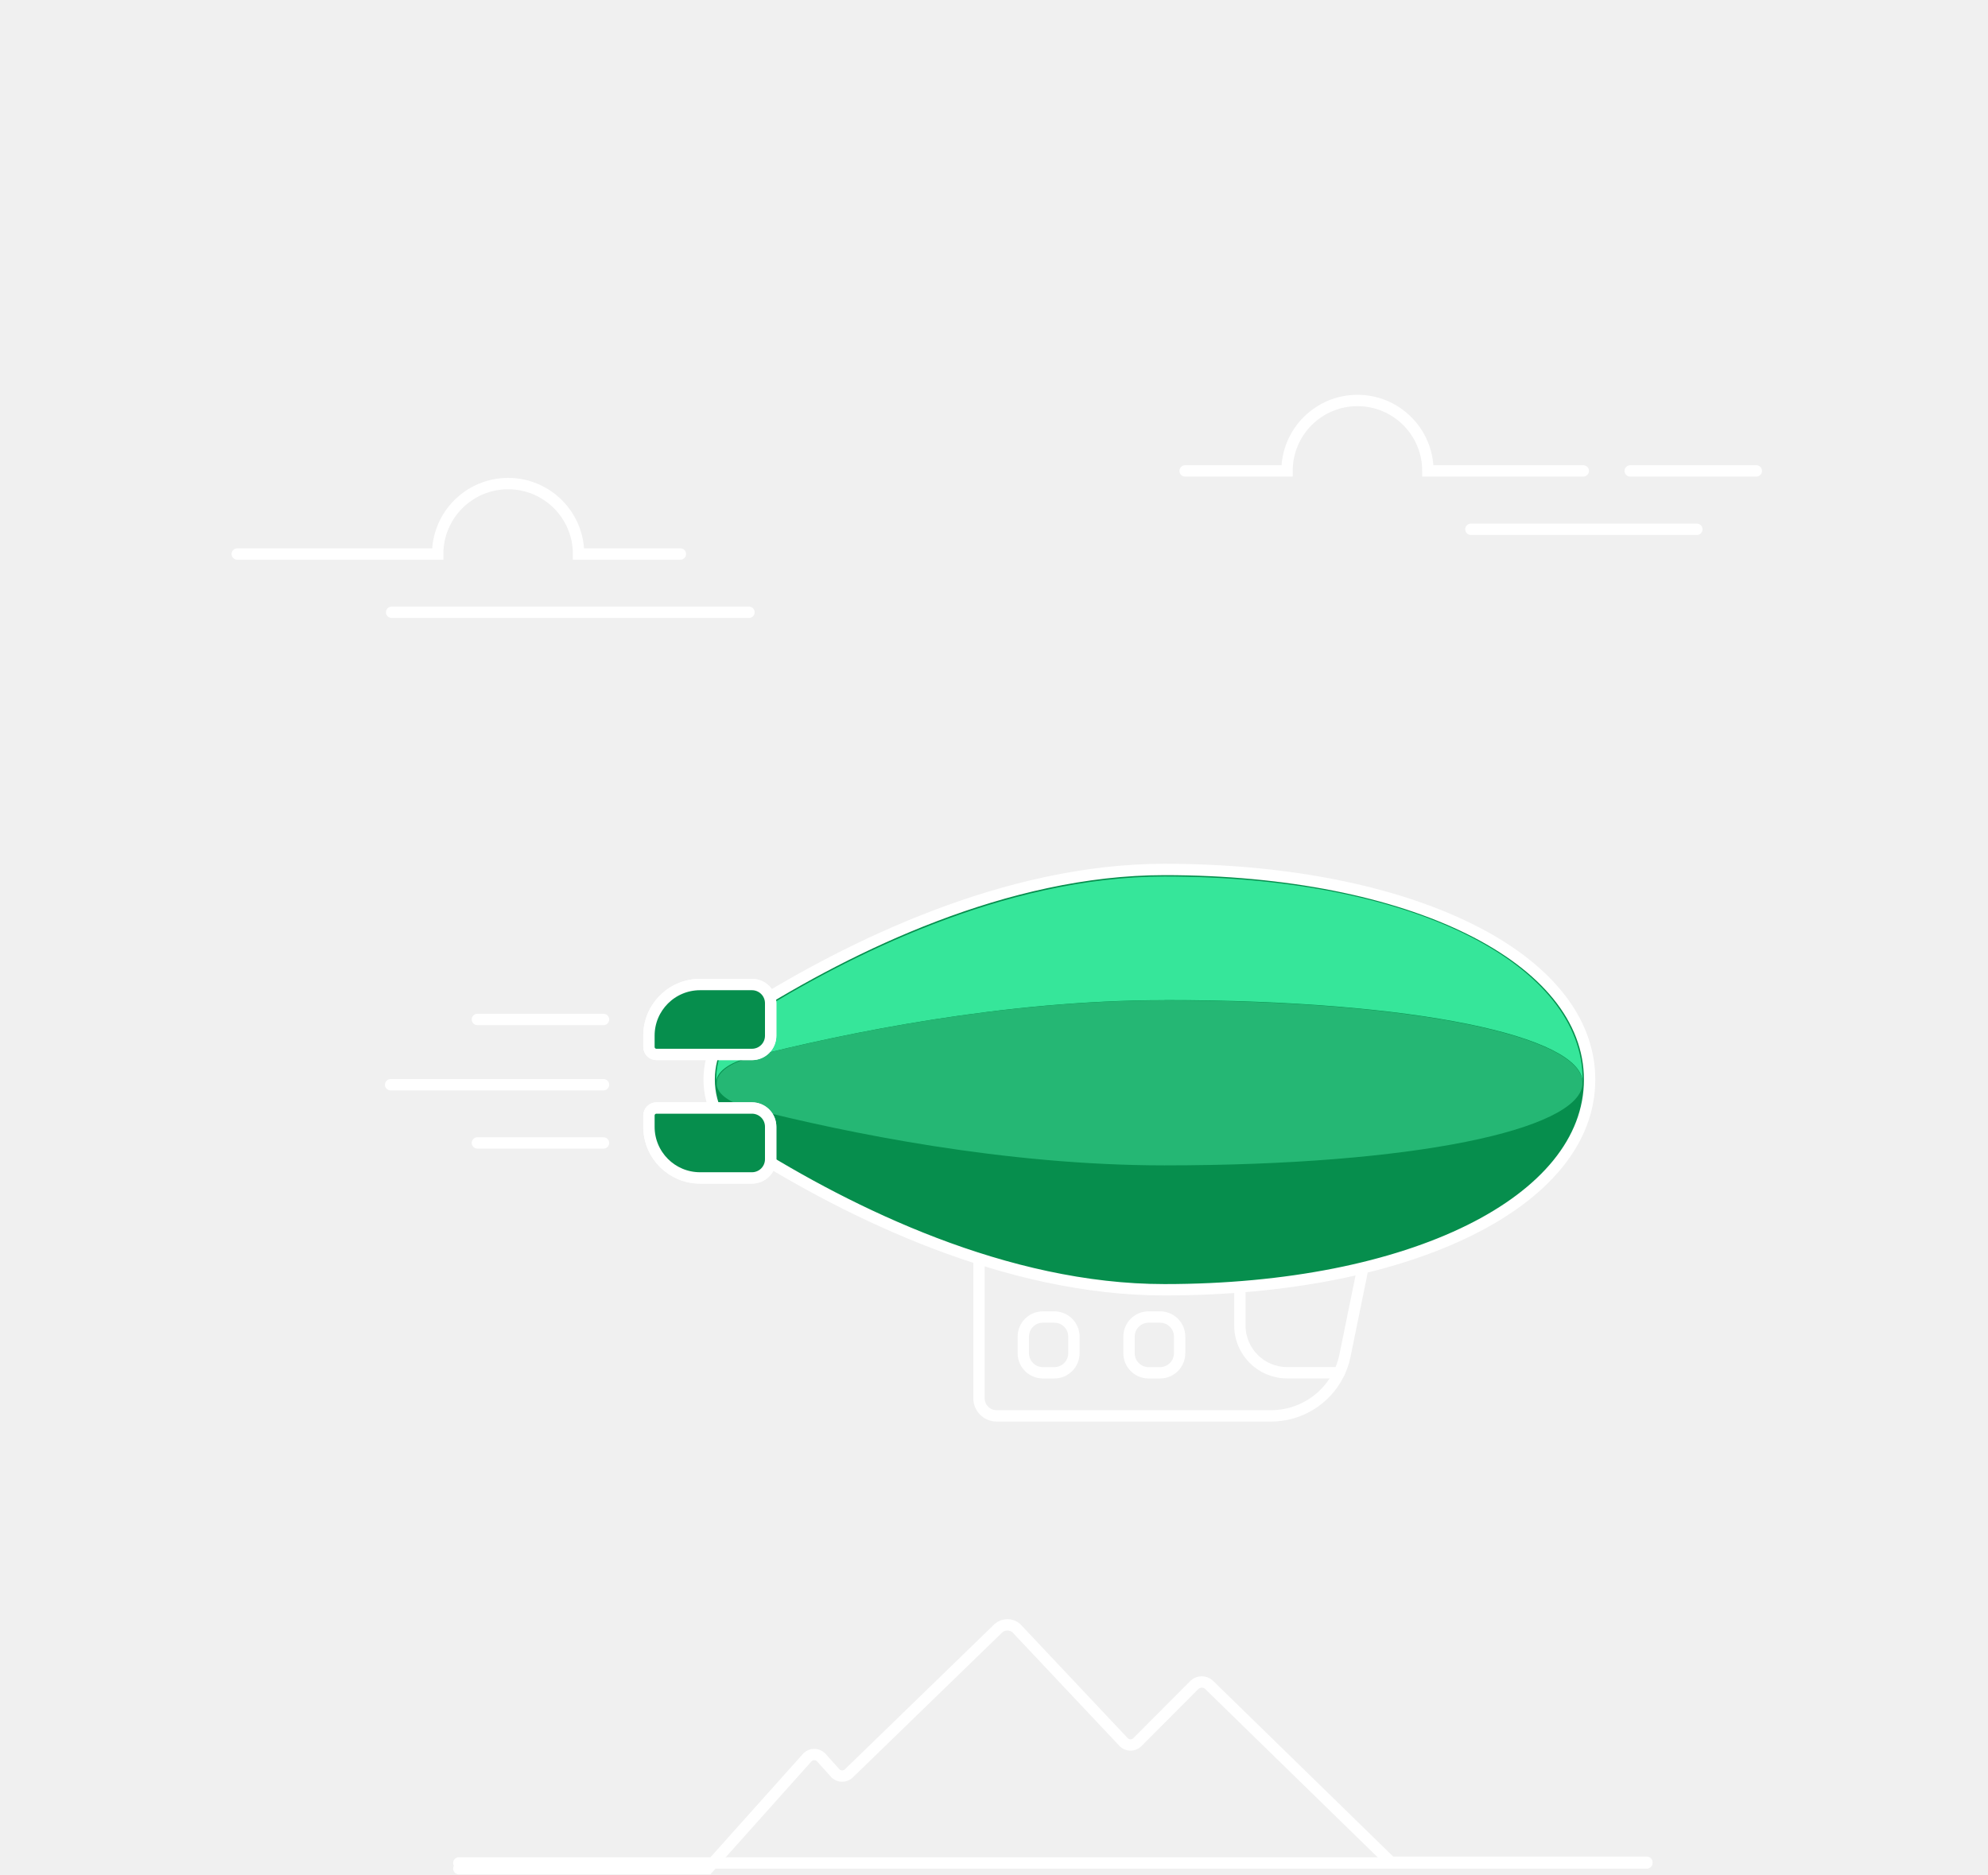
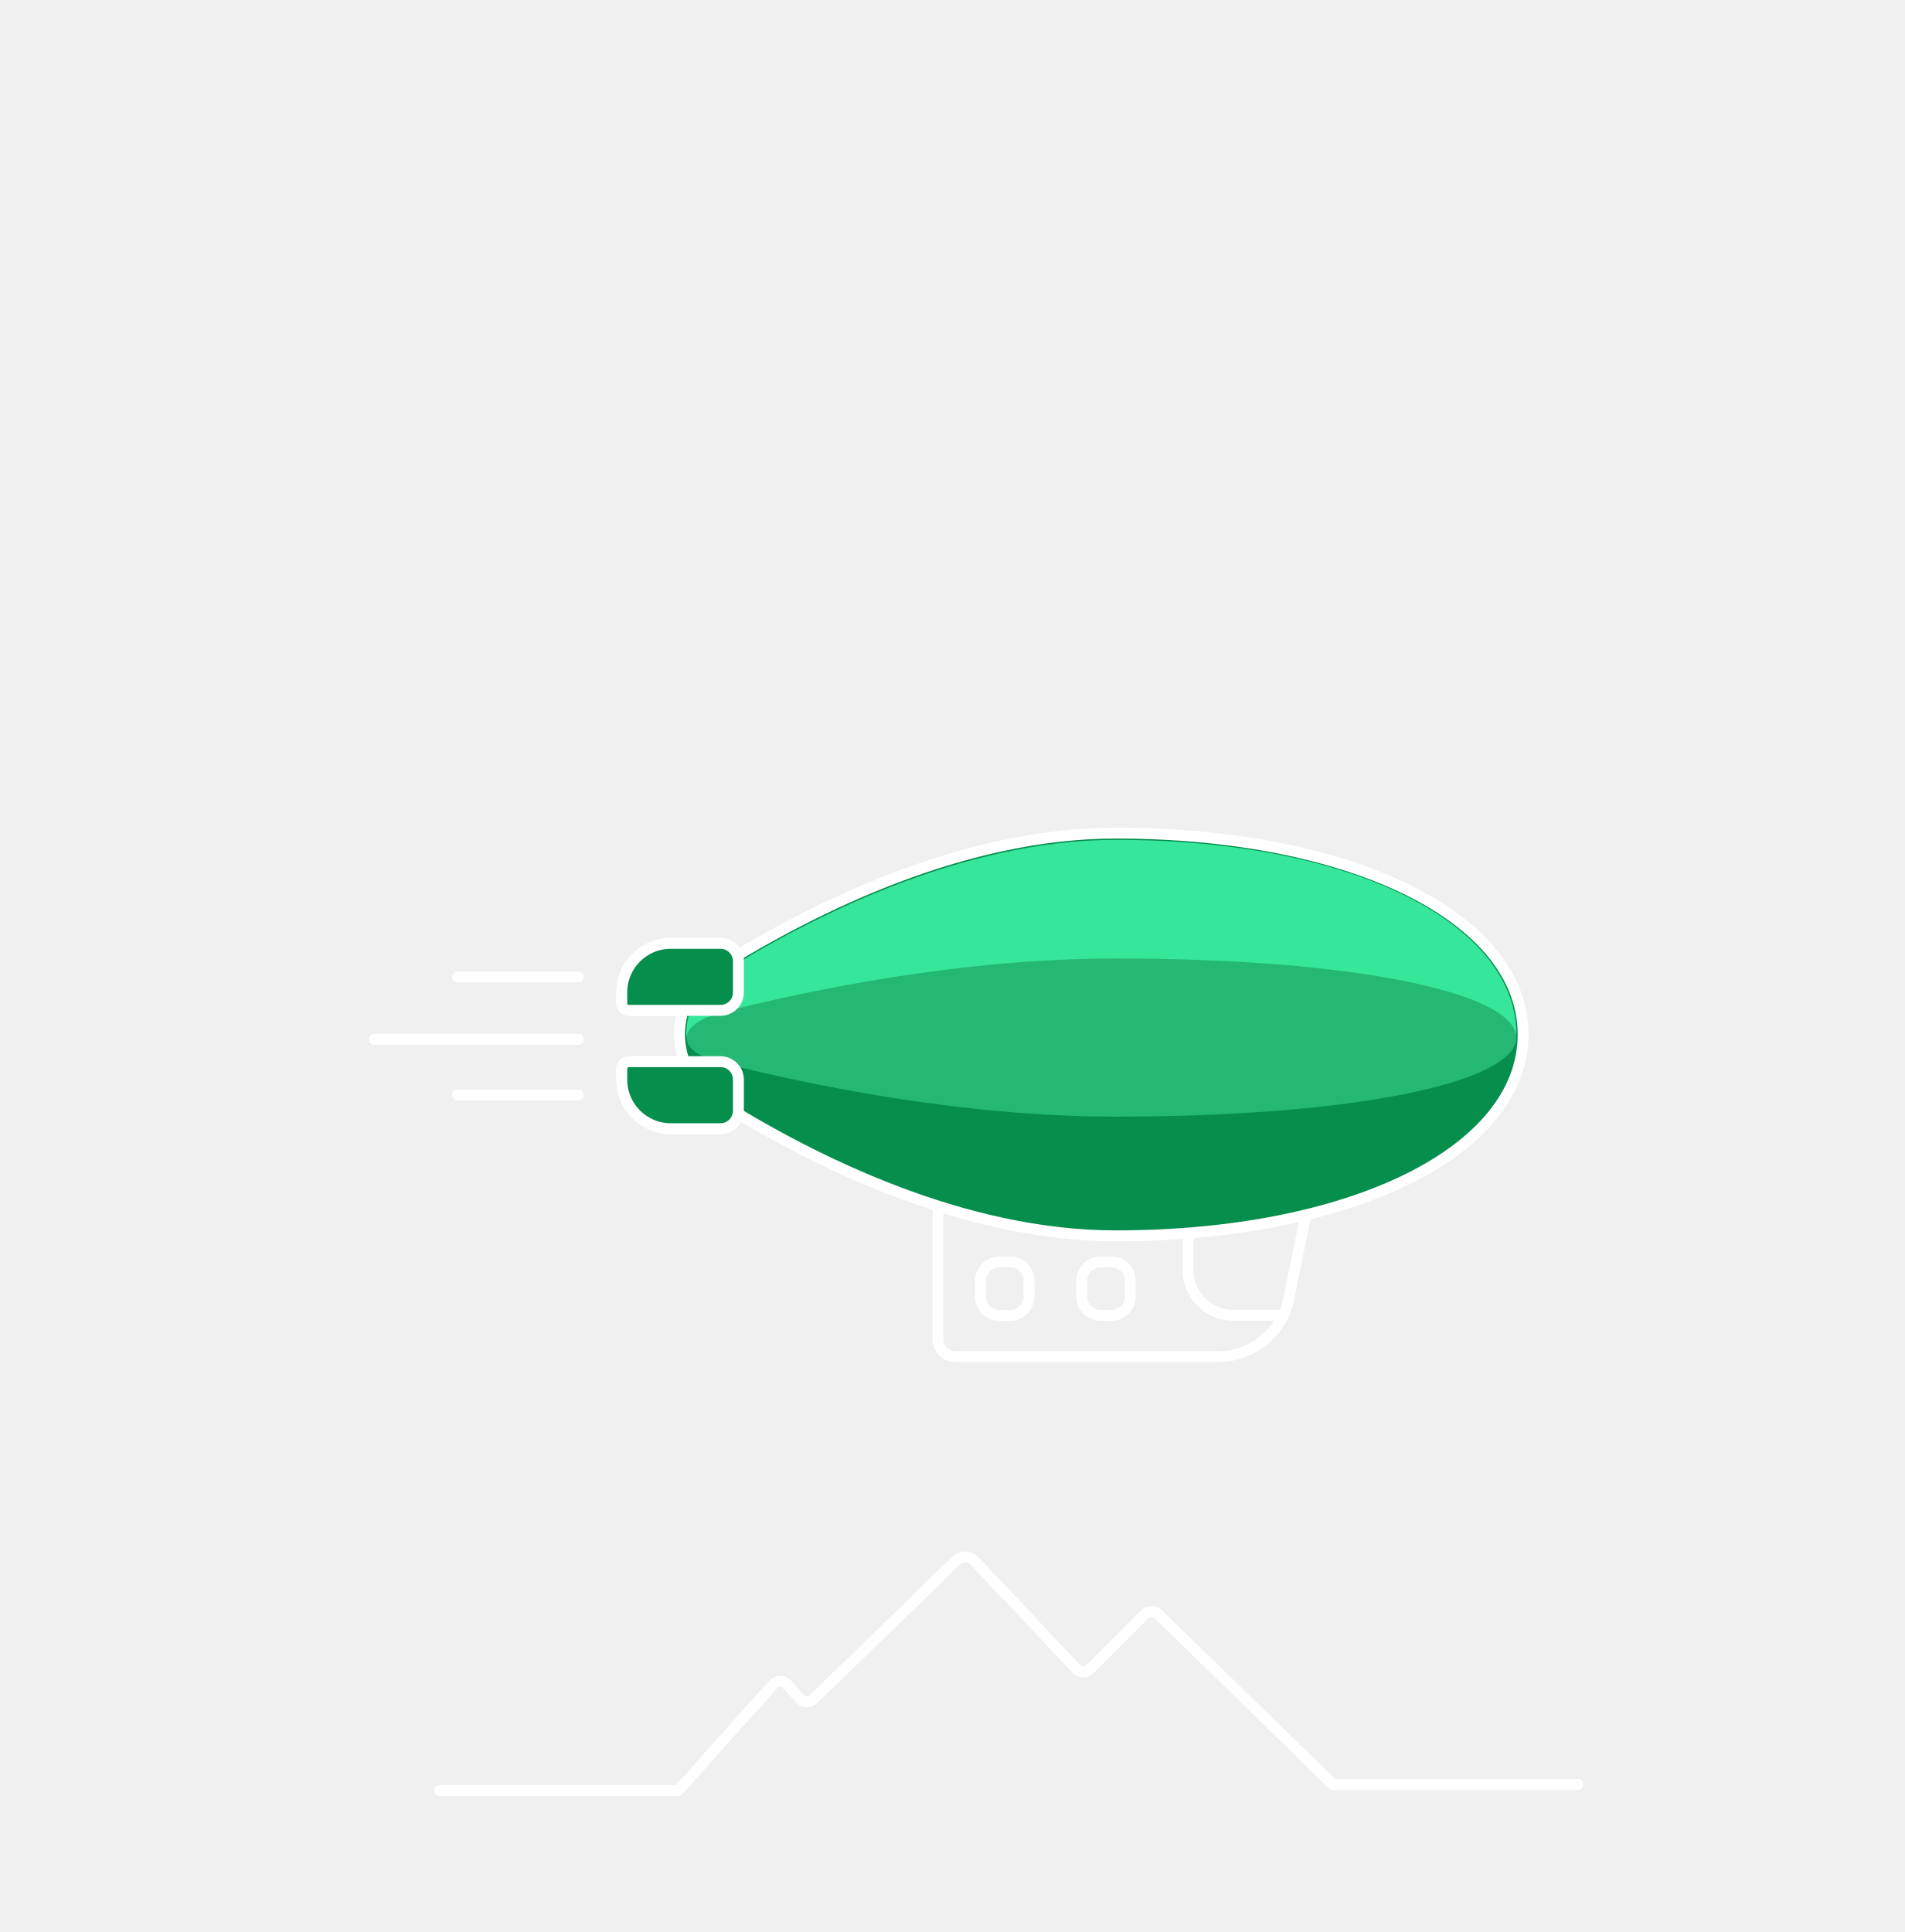
- <svg xmlns="http://www.w3.org/2000/svg" viewBox="0 0 350 330">
+ <svg xmlns="http://www.w3.org/2000/svg" viewBox="0 0 350 355" preserveAspectRatio="xMidYMin">
  <g>
-     <path d="M175.44,249.28h48.36a13.27,13.27,0,0,0,13-10.65l3.74-18.32H172.36v25.89A3.09,3.09,0,0,0,175.44,249.28Z" fill="none" stroke="#fff" stroke-linecap="round" stroke-linejoin="round" stroke-width="2" />
-     <path d="M235.79,241.69h-9.22a8.31,8.31,0,0,1-8.28-8.31V220.31" fill="none" stroke="#fff" stroke-linecap="round" stroke-miterlimit="10" stroke-width="2" />
-     <path d="M204.25,231.88h-2.05a3.45,3.45,0,0,0-3.43,3.45v2.92a3.45,3.45,0,0,0,3.43,3.45h2.05a3.45,3.45,0,0,0,3.43-3.45v-2.92A3.44,3.44,0,0,0,204.25,231.88Z" fill="none" stroke="#fff" stroke-linecap="round" stroke-linejoin="round" stroke-width="2" />
-     <path d="M185.64,231.88h-2.05a3.45,3.45,0,0,0-3.43,3.45v2.92a3.45,3.45,0,0,0,3.43,3.45h2.05a3.45,3.45,0,0,0,3.43-3.45v-2.92A3.45,3.45,0,0,0,185.64,231.88Z" fill="none" stroke="#fff" stroke-linecap="round" stroke-linejoin="round" stroke-width="2" />
+     <animate attributeType="CSS" attributeName="opacity" values="1; 0" keyTimes="0; 1" dur="0.3s" fill="freeze" begin="start.begin + 2.5s" />
+     <g>
+       <animateTransform attributeName="transform" type="scale" values="1 1; 1 0.98; 1 1" dur="1s" repeatCount="3" fill="freeze" begin="0s" id="start" />
+       <path d="M175.44,249.28h48.36a13.27,13.27,0,0,0,13-10.65l3.74-18.32H172.36v25.89A3.09,3.09,0,0,0,175.44,249.28Z" fill="none" stroke="#fff" stroke-linecap="round" stroke-linejoin="round" stroke-width="2" />
+       <path d="M235.79,241.69h-9.22a8.31,8.31,0,0,1-8.28-8.31V220.31" fill="none" stroke="#fff" stroke-linecap="round" stroke-miterlimit="10" stroke-width="2" />
+       <path d="M185.64,231.88h-2.05a3.45,3.45,0,0,0-3.43,3.45v2.92a3.45,3.45,0,0,0,3.43,3.45h2.05a3.45,3.45,0,0,0,3.43-3.45v-2.92A3.45,3.45,0,0,0,185.64,231.88Z" fill="none" stroke="#fff" stroke-linecap="round" stroke-linejoin="round" stroke-width="2" />
+     </g>
+     <g>
+       <animateTransform attributeName="transform" type="translate" values="0 0; 0 -3; 0 0; 0 3; 0 0" dur="2s" repeatCount="2" begin="start.begin" />
+       <path d="M123.23,173.34h9.16a3.29,3.29,0,0,1,3.29,3.3v5.71a3.29,3.29,0,0,1-3.29,3.3H115.57a1.32,1.32,0,0,1-1.32-1.32v-2a9,9,0,0,1,9-9" fill="#068e4d" />
+       <path d="M123.23,173.34h9.16a3.29,3.29,0,0,1,3.29,3.3v5.71a3.29,3.29,0,0,1-3.29,3.3H115.57a1.32,1.32,0,0,1-1.32-1.32v-2A9,9,0,0,1,123.23,173.34Z" fill="none" stroke="#fff" stroke-linecap="round" stroke-linejoin="round" stroke-width="2" />
+       <path d="M123.23,207.39h9.16a3.29,3.29,0,0,0,3.29-3.3v-5.71a3.29,3.29,0,0,0-3.29-3.3H115.57a1.32,1.32,0,0,0-1.32,1.32v2a9,9,0,0,0,9,9" fill="#068e4d" />
+       <path d="M123.23,207.39h9.16a3.29,3.29,0,0,0,3.29-3.3v-5.71a3.29,3.29,0,0,0-3.29-3.3H115.57a1.32,1.32,0,0,0-1.32,1.32v2A9,9,0,0,0,123.23,207.39Z" fill="none" stroke="#fff" stroke-linecap="round" stroke-linejoin="round" stroke-width="2" />
+     </g>
    <path d="M205,227.08c43.38,0,74.86-15.55,74.86-37s-31.48-37-74.86-37c-27.94,0-55.36,13.53-73.46,24.87a14.3,14.3,0,0,0,0,24.21c18.09,11.33,45.52,24.87,73.46,24.87" fill="#068e4d" />
    <path d="M205,227.08c43.38,0,74.86-15.55,74.86-37s-31.48-37-74.86-37c-27.94,0-55.36,13.53-73.46,24.87a14.3,14.3,0,0,0,0,24.21C149.63,213.54,177.06,227.08,205,227.08Z" fill="none" stroke="#fff" stroke-width="2" />
-     <path d="M205,176.09c-28.23,0-56.07,5.76-72.81,10-3.95,1-6,2.66-6.08,4.34A12.93,12.93,0,0,1,132.18,179c16.74-10.5,44.58-24.68,72.81-24.68,44.81,0,73.64,16,73.64,35.75,0,0.12,0,.24,0,0.37-0.37-7.95-29.1-14.37-73.63-14.37" fill="#36e69a" />
+     <path d="M127.612 183.901C126.546 185.908 126.028 188.159 126.11 190.43C126.11 190.3 278.63 190.19 278.63 190.07C278.63 170.32 249.8 154.32 204.99 154.32C176.76 154.32 148.92 168.5 132.18 179C130.253 180.204 128.678 181.894 127.612 183.901Z" fill="#36E69A" />
    <path d="M132.18,195.12c16.74,4.27,44.58,10,72.81,10,44.14,0,72.75-6.32,73.6-14.18-0.86,19.34-29.45,34.86-73.6,34.86-28.23,0-56.07-14.19-72.81-24.68a12.88,12.88,0,0,1-6-10.18c0.26,1.61,2.26,3.18,6,4.14" fill="#068e4d" />
-     <path d="M132.18,186.12c16.74-4.27,44.58-10,72.81-10,44.53,0,73.26,6.43,73.61,14.38,0,0.17,0,.34,0,0.51-0.85,7.86-29.45,14.17-73.6,14.17-28.23,0-56.07-5.76-72.81-10-3.79-1-5.79-2.53-6-4.13l0-.51c0.13-1.69,2.15-3.36,6.1-4.37" fill="#25b774" />
-     <path d="M123.23,173.34h9.16a3.29,3.29,0,0,1,3.29,3.3v5.71a3.29,3.29,0,0,1-3.29,3.3H115.57a1.32,1.32,0,0,1-1.32-1.32v-2a9,9,0,0,1,9-9" fill="#068e4d" />
-     <path d="M123.23,173.34h9.16a3.29,3.29,0,0,1,3.29,3.3v5.71a3.29,3.29,0,0,1-3.29,3.3H115.57a1.32,1.32,0,0,1-1.32-1.32v-2A9,9,0,0,1,123.23,173.34Z" fill="none" stroke="#fff" stroke-linecap="round" stroke-linejoin="round" stroke-width="2" />
-     <path d="M123.23,207.39h9.16a3.29,3.29,0,0,0,3.29-3.3v-5.71a3.29,3.29,0,0,0-3.29-3.3H115.57a1.32,1.32,0,0,0-1.32,1.32v2a9,9,0,0,0,9,9" fill="#068e4d" />
-     <path d="M123.23,207.39h9.16a3.29,3.29,0,0,0,3.29-3.3v-5.71a3.29,3.29,0,0,0-3.29-3.3H115.57a1.32,1.32,0,0,0-1.32,1.32v2A9,9,0,0,0,123.23,207.39Z" fill="none" stroke="#fff" stroke-linecap="round" stroke-linejoin="round" stroke-width="2" />
-     <path d="M123.23,173.34h9.16a3.29,3.29,0,0,1,3.29,3.3v5.71a3.29,3.29,0,0,1-3.29,3.3H115.57a1.32,1.32,0,0,1-1.32-1.32v-2a9,9,0,0,1,9-9" fill="#068e4d" />
-     <path d="M123.23,173.34h9.16a3.29,3.29,0,0,1,3.29,3.3v5.71a3.29,3.29,0,0,1-3.29,3.3H115.57a1.32,1.32,0,0,1-1.32-1.32v-2A9,9,0,0,1,123.23,173.34Z" fill="none" stroke="#fff" stroke-linecap="round" stroke-linejoin="round" stroke-width="2" />
-     <path d="M123.23,207.39h9.16a3.29,3.29,0,0,0,3.29-3.3v-5.71a3.29,3.29,0,0,0-3.29-3.3H115.57a1.32,1.32,0,0,0-1.32,1.32v2a9,9,0,0,0,9,9" fill="#068e4d" />
-     <path d="M123.23,207.39h9.16a3.29,3.29,0,0,0,3.29-3.3v-5.71a3.29,3.29,0,0,0-3.29-3.3H115.57a1.32,1.32,0,0,0-1.32,1.32v2A9,9,0,0,0,123.23,207.39Z" fill="none" stroke="#fff" stroke-linecap="round" stroke-linejoin="round" stroke-width="2" />
+     <path d="M132.18 186.12C148.92 181.85 176.76 176.12 204.99 176.12C249.52 176.12 278.25 182.55 278.6 190.5C278.6 190.67 278.6 190.84 278.6 191.01C277.75 198.87 249.15 205.18 205 205.18C176.77 205.18 148.93 199.42 132.19 195.18C128.4 194.18 126.4 192.65 126.19 191.05V190.54C126.32 188.85 128.34 187.18 132.29 186.17" fill="#25b774">
+       <animate begin="start.begin" repeatCount="2" attributeName="d" dur="2s" values="         M132.18 186.12C148.92 181.85 176.76 176.12 204.99 176.12C249.52 176.12 278.25 182.55 278.6 190.5C278.6 190.67 278.6 190.84 278.6 191.01C277.75 198.87 249.15 205.18 205 205.18C176.77 205.18 148.93 199.42 132.19 195.18C128.4 194.18 126.4 192.65 126.19 191.05V190.54C126.32 188.85 128.34 187.18 132.29 186.17;         M132.18 186.12C148.92 181.85 176.77 181.5 205 181.5C249.53 181.5 278.25 182.55 278.6 190.5C278.6 190.67 278.6 190.84 278.6 191.01C277.75 198.87 249.15 207.5 205 207.5C176.77 207.5 148.93 199.42 132.19 195.18C128.4 194.18 126.4 192.65 126.19 191.05V190.54C126.32 188.85 128.34 187.18 132.29 186.17;         M132.18 186.12C148.92 181.85 176.76 176.12 204.99 176.12C249.52 176.12 278.25 182.55 278.6 190.5C278.6 190.67 278.6 190.84 278.6 191.01C277.75 198.87 249.15 205.18 205 205.18C176.77 205.18 148.93 199.42 132.19 195.18C128.4 194.18 126.4 192.65 126.19 191.05V190.54C126.32 188.85 128.34 187.18 132.29 186.17;         M132.18 186.12C148.92 181.85 176.77 172 205 172C249.53 172 278.25 182.55 278.6 190.5C278.6 190.67 278.6 190.84 278.6 191.01C277.75 198.87 249.15 200.5 205 200.5C176.77 200.5 148.93 199.42 132.19 195.18C128.4 194.18 126.4 192.65 126.19 191.05V190.54C126.32 188.85 128.34 187.18 132.29 186.17;         M132.18 186.12C148.92 181.85 176.76 176.12 204.99 176.12C249.52 176.12 278.25 182.55 278.6 190.5C278.6 190.67 278.6 190.84 278.6 191.01C277.75 198.87 249.15 205.18 205 205.18C176.77 205.18 148.93 199.42 132.19 195.18C128.4 194.18 126.4 192.65 126.19 191.05V190.54C126.32 188.85 128.34 187.18 132.29 186.17         " />
+     </path>
+     <g>
+       <animateTransform attributeName="transform" type="translate" values="0 0; 0 3; 0 0; 0 -3; 0 0" dur="2s" begin="start.begin" repeatCount="2" />
+       <path d="M123.23,173.34h9.16a3.29,3.29,0,0,1,3.29,3.3v5.71a3.29,3.29,0,0,1-3.29,3.3H115.57a1.32,1.32,0,0,1-1.32-1.32v-2a9,9,0,0,1,9-9" fill="#068e4d" />
+       <path d="M123.23,173.34h9.16a3.29,3.29,0,0,1,3.29,3.3v5.71a3.29,3.29,0,0,1-3.29,3.3H115.57a1.32,1.32,0,0,1-1.32-1.32v-2A9,9,0,0,1,123.23,173.34Z" fill="none" stroke="#fff" stroke-linecap="round" stroke-linejoin="round" stroke-width="2" />
+       <path d="M123.23,207.39h9.16a3.29,3.29,0,0,0,3.29-3.3v-5.71a3.29,3.29,0,0,0-3.29-3.3H115.57a1.32,1.32,0,0,0-1.32,1.32v2a9,9,0,0,0,9,9" fill="#068e4d" />
+       <path d="M123.23,207.39h9.16a3.29,3.29,0,0,0,3.29-3.3v-5.71a3.29,3.29,0,0,0-3.29-3.3H115.57a1.32,1.32,0,0,0-1.32,1.32v2A9,9,0,0,0,123.23,207.39Z" fill="none" stroke="#fff" stroke-linecap="round" stroke-linejoin="round" stroke-width="2" />
+     </g>
+     <line x1="106.25" y1="179.49" x2="84.05" y2="179.49" fill="none" stroke="#fff" stroke-linecap="round" stroke-miterlimit="10" stroke-width="2">
+       <animate repeatCount="indefinite" attributeName="x2" dur="0.4s" begin="start.begin" values="84.05; 88; 84.05" />
+     </line>
+     <line x1="106.25" y1="201.23" x2="84.05" y2="201.23" fill="none" stroke="#fff" stroke-linecap="round" stroke-miterlimit="10" stroke-width="2">
+       <animate repeatCount="indefinite" attributeName="x2" dur="0.4s" begin="start.begin" values="84.05; 90; 84.05" />
+     </line>
+     <line x1="106.25" y1="190.98" x2="68.77" y2="190.98" fill="none" stroke="#fff" stroke-linecap="round" stroke-miterlimit="10" stroke-width="2">
+       <animate repeatCount="indefinite" attributeName="x2" dur="0.5s" begin="start.begin" values="68.77; 75; 68.77" />
+     </line>
  </g>
-   <line x1="68.95" y1="107.8" x2="131.86" y2="107.8" fill="none" stroke="#fff" stroke-linecap="round" stroke-miterlimit="10" stroke-width="2" />
  <g>
-     <path d="M41.77,97.54H77.06a12.4,12.4,0,1,1,24.8,0h17.93" fill="none" stroke="#fff" stroke-linecap="round" stroke-miterlimit="10" stroke-width="2" />
+     <animateTransform attributeName="transform" type="scale" values="1 1; 1 0.98; 1 1;" dur="1s" repeatCount="2" begin="start.begin" fill="freeze" />
+     <animate attributeType="CSS" attributeName="opacity" values="0;" begin="start.begin +2.25s" fill="freeze" />
+     <path d="M204.25 231.88H202.2C201.288 231.885 200.416 232.251 199.773 232.898C199.131 233.544 198.77 234.418 198.77 235.33V238.25C198.77 239.162 199.131 240.036 199.773 240.682C200.416 241.329 201.288 241.695 202.2 241.7H204.25C205.162 241.695 206.034 241.329 206.677 240.682C207.319 240.036 207.68 239.162 207.68 238.25V235.33C207.681 234.878 207.594 234.431 207.422 234.013C207.25 233.595 206.998 233.215 206.68 232.895C206.361 232.574 205.983 232.32 205.566 232.146C205.149 231.972 204.702 231.881 204.25 231.88V231.88Z" fill="none" stroke="white" stroke-width="2" stroke-linecap="round" stroke-linejoin="round">
+       <animate attributeName="d" begin="start.begin + 2s" dur="0.5s" values="           M204.25 231.88H202.2C201.288 231.885 200.416 232.251 199.773 232.898C199.131 233.544 198.77 234.418 198.77 235.33V238.25C198.77 239.162 199.131 240.036 199.773 240.682C200.416 241.329 201.288 241.695 202.2 241.7H204.25C205.162 241.695 206.034 241.329 206.677 240.682C207.319 240.036 207.68 239.162 207.68 238.25V235.33C207.681 234.878 207.594 234.431 207.422 234.013C207.25 233.595 206.998 233.215 206.68 232.895C206.361 232.574 205.983 232.32 205.566 232.146C205.149 231.972 204.702 231.881 204.25 231.88V231.88Z;           M272.367 152H260.633C255.415 152.04 250.422 154.796 246.743 159.668C243.065 164.539 241 171.129 241 177.998V200.002C241 206.871 243.065 213.461 246.743 218.332C250.422 223.204 255.415 225.96 260.633 226H272.367C277.584 225.96 282.578 223.204 286.257 218.332C289.935 213.461 292 206.871 292 200.002V177.998C292.007 174.594 291.506 171.221 290.523 168.072C289.541 164.923 288.096 162.06 286.273 159.646C284.45 157.232 282.284 155.314 279.898 154.002C277.512 152.69 274.953 152.01 272.367 152V152Z;           " fill="freeze" />
+     </path>
  </g>
-   <line x1="258.96" y1="93.19" x2="298.74" y2="93.19" fill="none" stroke="#fff" stroke-linecap="round" stroke-miterlimit="10" stroke-width="2" />
+   <g opacity="0">
+     <animateTransform attributeName="transform" type="translate" values="0 0; -250 0;" dur="1.5s" begin="start.begin" fill="freeze" />
+     <animate attributeType="CSS" attributeName="opacity" values="1; 1; 0;" keyTimes="0; 0.8; 1" dur="1.5s" begin="start.begin" fill="freeze" />
+     <path d="M265.77 97.54H301.06C301.06 94.251 302.366 91.097 304.692 88.772C307.017 86.446 310.171 85.14 313.46 85.14C316.749 85.14 319.903 86.446 322.228 88.772C324.554 91.097 325.86 94.251 325.86 97.54H343.79" fill="none" stroke="white" stroke-width="2" stroke-miterlimit="10" stroke-linecap="round" />
+     <g>
+       <animateTransform attributeName="transform" type="translate" values="0 0; 20 0;" dur="1.5s" begin="start.begin" fill="freeze" />
+       <path d="M271.95 107.8H334.86" stroke="white" stroke-width="2" stroke-miterlimit="10" stroke-linecap="round" />
+     </g>
+   </g>
+   <g opacity="0">
+     <animateTransform attributeName="transform" type="translate" values="0 0; -230 0;" dur="1.5s" begin="start.begin + 1s" fill="freeze" />
+     <animate attributeType="CSS" attributeName="opacity" values="0; 0; 1; 1; 0;" keyTimes="0; 0.4; 0.6; 0.9; 1" dur="2.5s" begin="start.begin" fill="freeze" />
+     <path d="M313.75 82.91H286.39C286.39 79.621 285.084 76.467 282.758 74.142C280.433 71.816 277.279 70.51 273.99 70.51C270.701 70.51 267.547 71.816 265.222 74.142C262.896 76.467 261.59 79.621 261.59 82.91H243.65" fill="none" stroke="white" stroke-width="2" stroke-miterlimit="10" stroke-linecap="round" />
+     <path d="M322.01 82.91H344.21" stroke="white" stroke-width="2" stroke-miterlimit="10" stroke-linecap="round" />
+     <g>
+       <animateTransform attributeName="transform" type="translate" values="0 0; 20 0;" dur="1.5s" begin="start.begin + 1s" fill="freeze" />
+       <path d="M293.96 93.19H333.74" stroke="white" stroke-width="2" stroke-miterlimit="10" stroke-linecap="round" />
+     </g>
+   </g>
  <g>
-     <path d="M278.75,82.91H251.39a12.4,12.4,0,1,0-24.8,0H208.65" fill="none" stroke="#fff" stroke-linecap="round" stroke-miterlimit="10" stroke-width="2" />
-     <line x1="287.01" y1="82.91" x2="309.21" y2="82.91" fill="none" stroke="#fff" stroke-linecap="round" stroke-miterlimit="10" stroke-width="2" />
+     <animate attributeType="CSS" attributeName="opacity" values="1; 0;" dur="0.1s" begin="start.begin + 2.5s" fill="freeze" />
+     <path d="M289.94 327.88H244.88L212.8 296.58C212.459 296.292 212.027 296.134 211.58 296.134C211.133 296.134 210.701 296.292 210.36 296.58L200.16 306.81C199.847 307.08 199.448 307.229 199.035 307.229C198.622 307.229 198.223 307.08 197.91 306.81L178.91 286.64C178.477 286.273 177.928 286.072 177.36 286.072C176.792 286.072 176.243 286.273 175.81 286.64L149.39 312.28C149.078 312.552 148.679 312.702 148.265 312.702C147.851 312.702 147.452 312.552 147.14 312.28L144.51 309.36C144.195 309.071 143.783 308.911 143.355 308.911C142.927 308.911 142.515 309.071 142.2 309.36L124.63 329H80.78" fill="none" stroke="#fff" stroke-linecap="round" stroke-miterlimit="10" stroke-width="2">
+       <animate attributeName="d" dur="0.5s" begin="start.begin + 2s" values="           M289.94 327.88H244.88L212.8 296.58C212.459 296.292 212.027 296.134 211.58 296.134C211.133 296.134 210.701 296.292 210.36 296.58L200.16 306.81C199.847 307.08 199.448 307.229 199.035 307.229C198.622 307.229 198.223 307.08 197.91 306.81L178.91 286.64C178.477 286.273 177.928 286.072 177.36 286.072C176.792 286.072 176.243 286.273 175.81 286.64L149.39 312.28C149.078 312.552 148.679 312.702 148.265 312.702C147.851 312.702 147.452 312.552 147.14 312.28L144.51 309.36C144.195 309.071 143.783 308.911 143.355 308.911C142.927 308.911 142.515 309.071 142.2 309.36L124.63 329H80.78;           M289.94 327.88H244.88L216.5 327C216.159 326.712 211.447 327 211 327C210.553 327 206.841 326.712 206.5 327L201.5 328.5C201.187 328.77 197.913 329 197.5 329C197.087 329 195.313 329.27 195 329L184.5 327.5C184.067 327.133 174.568 326 174 326C173.432 326 169.933 326.133 169.5 326.5L156 328C155.688 328.272 149.414 328.5 149 328.5C148.586 328.5 146.312 328.772 146 328.5L144.5 328C144.185 327.711 142.428 327.5 142 327.5C141.572 327.5 139.315 327.711 139 328L124.63 329H80.78;           " fill="freeze" />
+     </path>
  </g>
-   <line x1="106.25" y1="179.49" x2="84.05" y2="179.49" fill="none" stroke="#fff" stroke-linecap="round" stroke-miterlimit="10" stroke-width="2" />
-   <line x1="106.25" y1="201.23" x2="84.05" y2="201.23" fill="none" stroke="#fff" stroke-linecap="round" stroke-miterlimit="10" stroke-width="2" />
-   <line x1="106.25" y1="190.98" x2="68.77" y2="190.98" fill="none" stroke="#fff" stroke-linecap="round" stroke-miterlimit="10" stroke-width="2" />
-   <g>
-     <path d="M289.94,327.88H244.88L212.8,296.58a1.89,1.89,0,0,0-2.44,0l-10.2,10.23a1.72,1.72,0,0,1-2.25,0l-19-20.17a2.4,2.4,0,0,0-3.1,0l-26.42,25.64a1.71,1.71,0,0,1-2.25,0l-2.63-2.92a1.71,1.71,0,0,0-2.31,0L124.63,329H80.78" fill="none" stroke="#fff" stroke-linecap="round" stroke-miterlimit="10" stroke-width="2" />
+   <g opacity="0">
+     <animate attributeType="CSS" attributeName="opacity" values="0; 1;" dur="0.1s" begin="start.begin + 2.5s" fill="freeze" />
    <path d="M289.94,328H200.15c-0.86,0-1.56,0-2.25,0h-19c-1.5,0-2.23,0-3.1,0h-32.3c-1.09,0-1.66,0-2.31,0H80.78" fill="none" stroke="#fff" stroke-linecap="round" stroke-miterlimit="10" stroke-width="2" />
  </g>
+   <g opacity="0">
+     <animate attributeType="CSS" attributeName="opacity" values="0; 0; 1" keyTimes="0; 0.8; 1" dur="2.5s" begin="start.begin" fill="freeze" />
+     <path d="M275 225.43H257.87C253.22 225.409 248.766 223.548 245.484 220.254C242.201 216.96 240.355 212.501 240.35 207.85V170C240.355 165.349 242.201 160.89 245.484 157.596C248.766 154.302 253.22 152.441 257.87 152.42H275C279.649 152.444 284.099 154.306 287.38 157.6C290.661 160.893 292.505 165.351 292.51 170V207.83C292.507 212.481 290.665 216.943 287.384 220.24C284.103 223.538 279.651 225.404 275 225.43V225.43Z" fill="none" stroke="white" stroke-width="2">
+       <animate attributeName="d" begin="start.begin + 2s" dur="0.5s" values="           M204.95 242.43H202.503C201.839 242.427 201.202 242.161 200.733 241.691C200.264 241.22 200.001 240.583 200 239.919V234.511C200.001 233.847 200.264 233.21 200.733 232.739C201.202 232.269 201.839 232.003 202.503 232H204.95C205.614 232.003 206.25 232.269 206.719 232.74C207.187 233.21 207.451 233.847 207.451 234.511V239.916C207.451 240.58 207.188 241.218 206.719 241.689C206.25 242.16 205.614 242.426 204.95 242.43V242.43Z;           M275 225.43H257.87C253.22 225.409 248.766 223.548 245.484 220.254C242.201 216.96 240.355 212.501 240.35 207.85V170C240.355 165.349 242.201 160.89 245.484 157.596C248.766 154.302 253.22 152.441 257.87 152.42H275C279.649 152.444 284.099 154.306 287.38 157.6C290.661 160.893 292.505 165.351 292.51 170V207.83C292.507 212.481 290.665 216.943 287.384 220.24C284.103 223.538 279.651 225.404 275 225.43V225.43Z;           " fill="freeze" />
+     </path>
+   </g>
+   <g opacity="0">
+     <animateTransform attributeName="transform" type="translate" values="-40 0; -40 0; 0 0;" keyTimes="0; 0.9; 1" dur="3s" begin="start.begin" fill="freeze" />
+     <animate attributeType="CSS" attributeName="opacity" values="0; 0; 1;" keyTimes="0; 0.9; 1" dur="3s" begin="start.begin" fill="freeze" />
+     <path d="M91.14 327.79C90.563 327.739 90.03 327.463 89.655 327.021C89.281 326.579 89.096 326.007 89.14 325.43L102.8 132.26C103.9 116.77 98 110.34 94.05 107.79C93.826 107.639 93.653 107.425 93.553 107.174C93.452 106.924 93.429 106.649 93.486 106.386C93.543 106.122 93.678 105.881 93.873 105.695C94.068 105.509 94.314 105.385 94.58 105.34C103 104 122.18 104 120 134.19L106.43 326.67C106.379 327.245 106.104 327.777 105.664 328.151C105.225 328.525 104.656 328.712 104.08 328.67L91.14 327.79Z" fill="white" />
+     <path d="M124.5 328.17C124.211 328.166 123.926 328.105 123.66 327.991C123.395 327.877 123.155 327.712 122.953 327.504C122.752 327.297 122.593 327.053 122.486 326.784C122.379 326.516 122.326 326.229 122.33 325.94L124.57 132.31C124.76 116.78 118.5 110.7 114.41 108.4C114.18 108.261 113.997 108.057 113.884 107.814C113.771 107.571 113.733 107.299 113.774 107.034C113.816 106.769 113.936 106.522 114.119 106.326C114.302 106.129 114.539 105.991 114.8 105.93C123.16 104.03 142.29 102.93 141.95 133.21L139.7 326.14C139.697 326.429 139.638 326.714 139.525 326.98C139.412 327.246 139.248 327.487 139.042 327.69C138.835 327.892 138.591 328.052 138.323 328.16C138.056 328.268 137.769 328.323 137.48 328.32L124.5 328.17Z" fill="white" />
+   </g>
+   <g opacity="0">
+     <animateTransform attributeName="transform" type="translate" values="-120 0; -120 0; 0 0;" keyTimes="0; 0.9; 1" dur="2.8s" begin="start.begin" fill="freeze" />
+     <animate attributeType="CSS" attributeName="opacity" values="0; 0; 1;" keyTimes="0; 0.9; 1" dur="2.8s" begin="start.begin" fill="freeze" />
+     <path d="M257.5 259.82H196.76V245.63H251.85C254.479 245.635 256.999 246.684 258.855 248.546C260.711 250.408 261.753 252.931 261.75 255.56C261.747 256.686 261.299 257.766 260.502 258.562C259.706 259.359 258.626 259.807 257.5 259.81" fill="#A67EE5" />
+     <path d="M257.5 259.82H196.76V245.63H251.85C254.479 245.635 256.999 246.684 258.855 248.546C260.711 250.408 261.753 252.931 261.75 255.56C261.75 256.688 261.303 257.77 260.506 258.569C259.709 259.367 258.628 259.817 257.5 259.82Z" fill="none" stroke="white" stroke-width="2" stroke-miterlimit="10" />
+     <path d="M185.47 328.31H171.5L165.19 286.72H179.16L185.47 328.31Z" fill="#A67EE5" />
+     <path d="M185.47 328.31H171.5L165.19 286.72H179.16L185.47 328.31Z" fill="none" stroke="white" stroke-width="2" stroke-miterlimit="10" />
+     <path d="M235.03 328.31H221.06L214.76 286.72H228.72L235.03 328.31Z" fill="#A67EE5" />
+     <path d="M235.03 328.31H221.06L214.76 286.72H228.72L235.03 328.31Z" fill="none" stroke="white" stroke-width="2" stroke-miterlimit="10" />
+     <path d="M281.33 272.45H225.44C224.099 272.45 222.803 271.968 221.788 271.093C220.773 270.217 220.107 269.006 219.91 267.68L209.05 195.44C211.935 193.051 213.989 189.808 214.915 186.178C215.841 182.548 215.592 178.717 214.204 175.238C212.816 171.758 210.36 168.808 207.19 166.812C204.019 164.816 200.298 163.877 196.56 164.13H141.48L141.16 267L156.93 290.35L204.12 298.74C205.472 299.235 206.9 299.489 208.34 299.49H281.34C284.928 299.49 288.37 298.065 290.907 295.527C293.445 292.99 294.87 289.548 294.87 285.96C294.87 282.372 293.445 278.93 290.907 276.393C288.37 273.855 284.928 272.43 281.34 272.43" fill="#A67EE5" />
+     <path d="M281.33 272.45H225.44C224.099 272.45 222.803 271.968 221.788 271.093C220.773 270.217 220.107 269.006 219.91 267.68L209.05 195.44C211.935 193.051 213.989 189.808 214.915 186.178C215.841 182.548 215.592 178.717 214.204 175.238C212.816 171.758 210.36 168.808 207.19 166.812C204.019 164.816 200.298 163.877 196.56 164.13H141.48L141.16 267L156.93 290.35L204.12 298.74C205.472 299.235 206.9 299.489 208.34 299.49H281.34C284.836 299.354 288.143 297.87 290.568 295.348C292.992 292.826 294.346 289.464 294.345 285.965C294.344 282.467 292.987 279.105 290.561 276.585C288.134 274.065 284.826 272.583 281.33 272.45V272.45Z" fill="none" stroke="white" stroke-width="2" stroke-miterlimit="10" />
+     <path d="M162.42 267.69L151.56 195.45C153.859 193.547 155.641 191.095 156.738 188.319C157.836 185.544 158.215 182.536 157.839 179.576C157.463 176.615 156.346 173.797 154.589 171.384C152.833 168.971 150.496 167.041 147.794 165.773C145.092 164.505 142.114 163.94 139.136 164.132C136.157 164.323 133.276 165.263 130.758 166.866C128.241 168.469 126.169 170.682 124.736 173.3C123.303 175.918 122.554 178.856 122.56 181.84C122.562 183.619 122.829 185.389 123.35 187.09L138.65 289C139.086 291.928 140.558 294.602 142.799 296.536C145.039 298.47 147.9 299.536 150.86 299.54H223.86C227.383 299.444 230.73 297.977 233.189 295.451C235.647 292.925 237.022 289.54 237.022 286.015C237.022 282.49 235.647 279.105 233.189 276.579C230.73 274.053 227.383 272.586 223.86 272.49H167.95C166.61 272.484 165.316 271.998 164.302 271.122C163.288 270.245 162.62 269.035 162.42 267.71" fill="#A67EE5" />
+     <path d="M162.42 267.69L151.56 195.45C153.859 193.547 155.641 191.095 156.738 188.319C157.836 185.544 158.215 182.536 157.839 179.576C157.463 176.615 156.346 173.797 154.589 171.384C152.833 168.971 150.496 167.041 147.794 165.773C145.092 164.505 142.114 163.94 139.136 164.132C136.157 164.323 133.276 165.263 130.758 166.866C128.241 168.469 126.169 170.682 124.736 173.3C123.303 175.918 122.554 178.856 122.56 181.84C122.562 183.619 122.829 185.389 123.35 187.09L138.65 289C139.086 291.928 140.558 294.602 142.799 296.536C145.039 298.47 147.9 299.536 150.86 299.54H223.86C227.383 299.444 230.73 297.977 233.189 295.451C235.647 292.925 237.022 289.54 237.022 286.015C237.022 282.49 235.647 279.105 233.189 276.579C230.73 274.053 227.383 272.586 223.86 272.49H167.95C166.607 272.483 165.31 271.995 164.296 271.114C163.281 270.234 162.616 269.019 162.42 267.69Z" fill="none" stroke="white" stroke-width="2" stroke-miterlimit="10" />
+     <path d="M206.26 259.82H134.26L132.13 245.63H200.6C203.229 245.635 205.749 246.684 207.605 248.546C209.461 250.408 210.503 252.931 210.5 255.56C210.497 256.686 210.049 257.766 209.252 258.562C208.456 259.359 207.376 259.807 206.25 259.81" fill="#A67EE5" />
+     <path d="M206.26 259.82H134.26L132.13 245.63H200.6C203.229 245.635 205.749 246.684 207.605 248.546C209.461 250.408 210.503 252.931 210.5 255.56C210.5 256.686 210.054 257.767 209.259 258.565C208.465 259.364 207.386 259.815 206.26 259.82Z" fill="none" stroke="white" stroke-width="2" stroke-miterlimit="10" />
+     <path d="M151.57 195.44H209.05" stroke="white" stroke-width="2" stroke-miterlimit="10" stroke-linecap="round" />
+   </g>
+   <g>
+     <defs>
+       <clipPath id="cut-window">
+         <rect x="0" y="0" width="53" height="20" />
+       </clipPath>
+     </defs>
+     <g clip-path="url(#cut-window)" transform="translate(240, 165)">
+       <g opacity="0">
+         <animate attributeType="CSS" attributeName="opacity" values="0; 0; 1;" keyTimes="0; 0.95; 1" dur="4s" begin="start.begin" fill="freeze" />
+         <animateTransform attributeName="transform" repeatCount="indefinite" type="translate" values="60 0; -100 0;" dur="2s" begin="start.begin +3.5s" fill="freeze" />
+         <path d="M38.595 17.621H67.761" stroke="white" stroke-width="2" stroke-miterlimit="10" stroke-linecap="round" />
+         <path d="M53.105 10.091H33.045C33.045 7.68 32.087 5.368 30.383 3.663C28.678 1.958 26.365 1 23.954 1C21.543 1 19.23 1.958 17.525 3.663C15.82 5.368 14.863 7.68 14.863 10.091H1.71" fill="none" stroke="white" stroke-width="2" stroke-miterlimit="10" stroke-linecap="round" />
+         <path d="M59.161 10.091H75.43" stroke="white" stroke-width="2" stroke-miterlimit="10" stroke-linecap="round" />
+       </g>
+     </g>
+   </g>
+   <g>
+     <defs>
+       <clipPath id="cut-window">
+         <rect x="0" y="0" width="53" height="20" />
+       </clipPath>
+     </defs>
+     <g clip-path="url(#cut-window)" transform="translate(240, 190)">
+       <g opacity="0">
+         <animate attributeType="CSS" attributeName="opacity" values="0; 0; 1;" keyTimes="0; 0.95; 1" dur="3s" begin="start.begin" fill="freeze" />
+         <animateTransform attributeName="transform" repeatCount="indefinite" type="translate" values="60 0; -100 0;" dur="2s" begin="start.begin + 2.5s" fill="freeze" />
+         <path d="M21.663 18.34H67.787" stroke="white" stroke-width="2" stroke-miterlimit="10" stroke-linecap="round" />
+         <path d="M1.735 10.818H27.609C27.609 8.406 28.567 6.094 30.271 4.389C31.976 2.684 34.289 1.726 36.7 1.726C39.111 1.726 41.424 2.684 43.129 4.389C44.834 6.094 45.791 8.406 45.791 10.818H58.937" fill="none" stroke="white" stroke-width="2" stroke-miterlimit="10" stroke-linecap="round" />
+       </g>
+     </g>
+   </g>
+   <g transform="translate(50, 170)">
+     <g opacity="0">
+       <animateTransform attributeName="transform" type="translate" values="-40 0; -40 0; 0 0;" keyTimes="0; 0.9; 1" dur="3s" begin="start.begin" fill="freeze" />
+       <animate attributeType="CSS" attributeName="opacity" values="0; 0; 1;" keyTimes="0; 0.9; 1" dur="3s" begin="start.begin" fill="freeze" />
+       <animateTransform attributeName="transform" type="rotate" values="0 97 158; 5 97 158; -2.5 97 158; 2.5 97 158; 0 97 158;" dur="1s" begin="start.begin + 3s" fill="freeze" />
+       <path d="M25.18 23C31.426 31.316 36.66 40.346 40.77 49.9C33.606 42.464 26.9 34.599 20.69 26.35C14.488 18.072 8.788 9.43 3.62 0.47C11.673 7.1 18.911 14.663 25.18 23" fill="#36E69A" />
+       <path d="M26.94 43.39C35.338 49.276 42.994 56.156 49.74 63.88C40.808 59.187 32.178 53.94 23.9 48.17C15.705 42.439 7.882 36.194 0.48 29.47C9.847 32.987 18.736 37.663 26.94 43.39" fill="#36E69A" />
+       <path d="M39.66 34.48C42.427 44.47 45.794 54.284 49.74 63.87C49.499 53.55 47.988 43.3 45.24 33.35C42.386 23.098 38.339 13.217 33.18 3.91C34.723 14.22 36.883 24.429 39.65 34.48" fill="#36E69A" />
+       <path d="M53.32 42.52C53.377 52.776 54.065 63.019 55.38 73.19C57.898 63.373 59.161 53.275 59.14 43.14C59.075 32.564 57.732 22.034 55.14 11.78C53.854 21.976 53.229 32.244 53.27 42.52" fill="#25B774" />
+       <path d="M29.08 58.56C38.414 62.336 47.245 67.253 55.37 73.2C45.792 70.753 36.385 67.68 27.21 64C18.157 60.339 9.349 56.1 0.84 51.31C10.531 52.516 20.026 54.966 29.09 58.6" fill="#25B774" />
+       <path d="M34.06 72.83C43.681 75.377 52.941 79.13 61.62 84C51.908 82.803 42.292 80.932 32.84 78.4C23.506 75.893 14.346 72.777 5.42 69.07C15.089 69.093 24.717 70.347 34.07 72.8" fill="#25B774" />
+       <path d="M64.71 53.79C63.033 63.797 61.997 73.901 61.61 84.04C65.756 74.942 68.72 65.351 70.43 55.5C72.18 45.201 72.657 34.726 71.85 24.31C68.772 33.955 66.383 43.806 64.7 53.79" fill="#25B774" />
+       <path d="M44.86 91C54.367 93.957 63.462 98.103 71.93 103.34C62.275 101.737 52.742 99.468 43.4 96.55C34.181 93.661 25.162 90.17 16.4 86.1C26.056 86.521 35.619 88.168 44.86 91Z" fill="#068E4D" />
+       <path d="M76.27 73.29C74.179 83.22 72.73 93.274 71.93 103.39C76.454 94.47 79.815 85.006 81.93 75.23C84.105 65.014 85.015 54.569 84.64 44.13C81.168 53.641 78.375 63.385 76.28 73.29" fill="#068E4D" />
+       <path d="M54.9 109.69C64.279 113.044 73.196 117.57 81.44 123.16C71.858 121.144 62.425 118.471 53.21 115.16C44.117 111.886 35.248 108.021 26.66 103.59C36.293 104.409 45.783 106.452 54.9 109.67" fill="#068E4D" />
+       <path d="M87 93.26C84.499 103.096 82.635 113.084 81.42 123.16C86.302 114.429 90.049 105.11 92.57 95.43C95.173 85.3 96.516 74.888 96.57 64.43C92.702 73.801 89.504 83.436 87 93.26" fill="#068E4D" />
+       <path d="M38.62 46.67C61.835 81.089 80.919 118.121 95.48 157" fill="none" stroke="#36E69A" stroke-width="2" stroke-linecap="round" stroke-linejoin="round" />
+     </g>
+   </g>
</svg>
